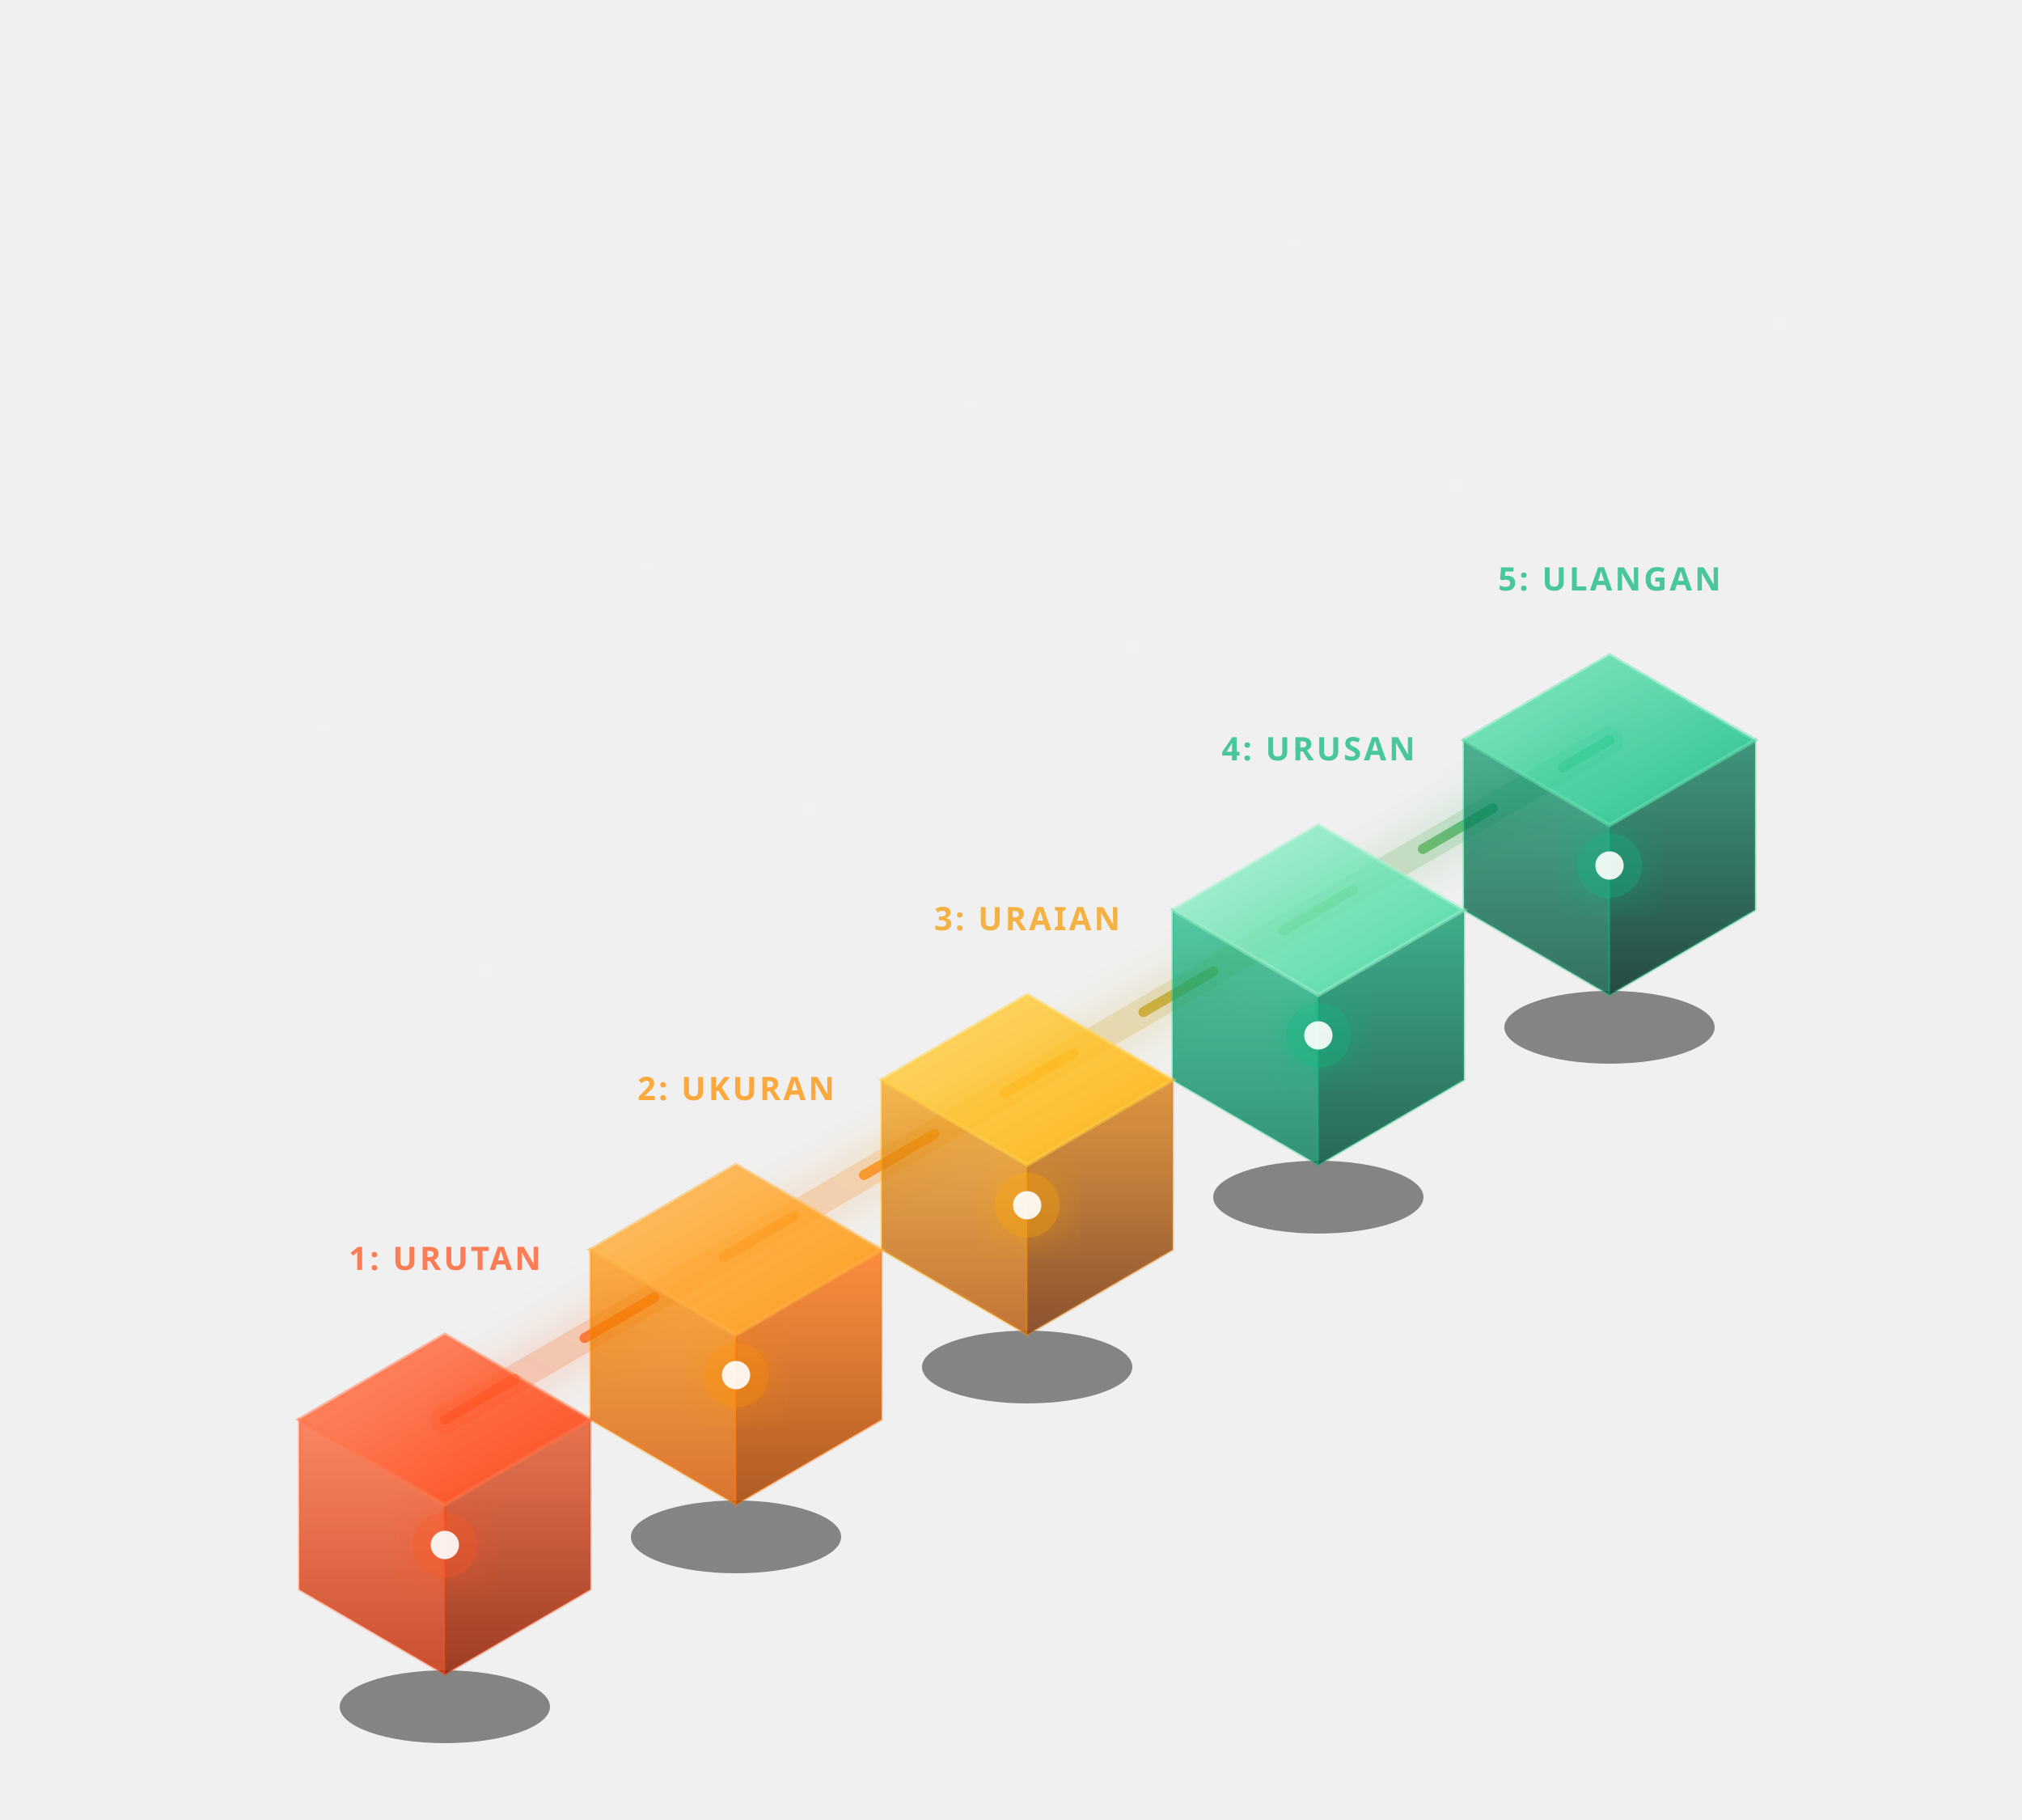
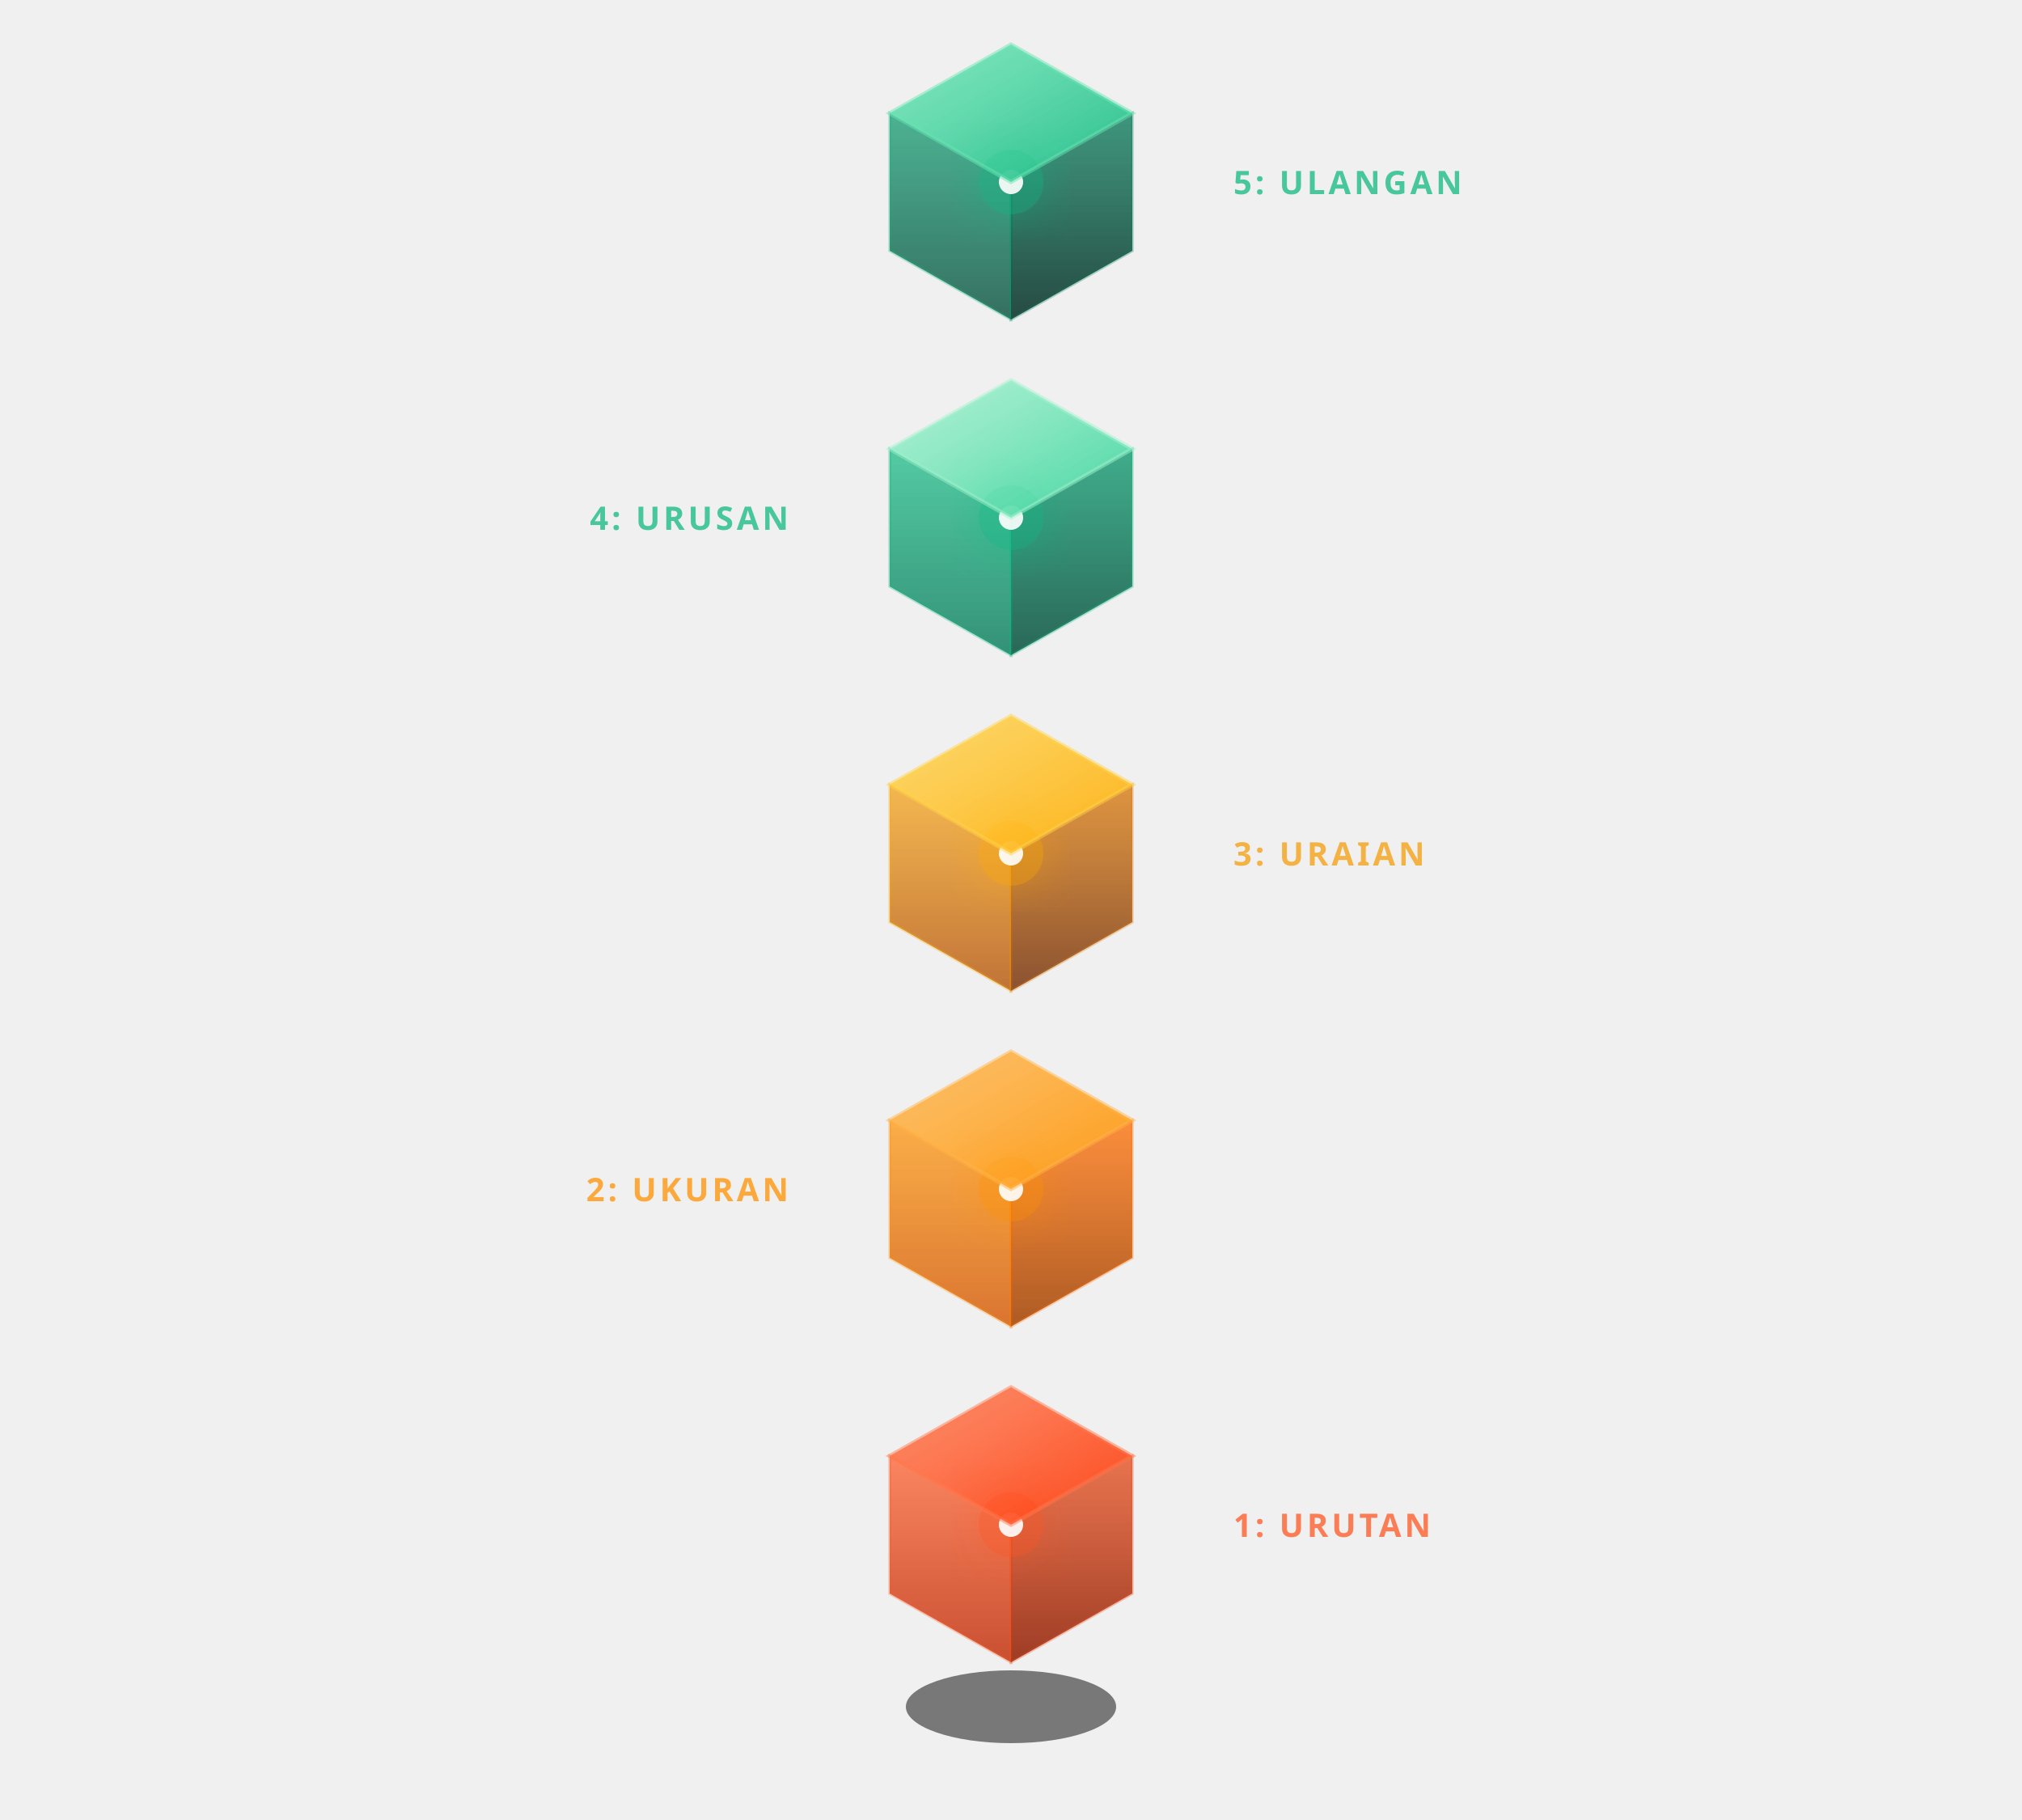
<svg xmlns="http://www.w3.org/2000/svg" width="500" height="450" viewBox="0 0 500 450" fill="none">
  <defs>
    <linearGradient id="top1" x1="0%" y1="0%" x2="100%" y2="100%">
      <stop offset="0%" stop-color="#ff7a50" stop-opacity="0.8" />
      <stop offset="100%" stop-color="#ff3300" stop-opacity="0.9" />
    </linearGradient>
    <linearGradient id="left1" x1="0%" y1="0%" x2="0%" y2="100%">
      <stop offset="0%" stop-color="#ff5722" stop-opacity="0.7" />
      <stop offset="100%" stop-color="#be2600" stop-opacity="0.8" />
    </linearGradient>
    <linearGradient id="right1" x1="0%" y1="0%" x2="0%" y2="100%">
      <stop offset="0%" stop-color="#e64a19" stop-opacity="0.75" />
      <stop offset="100%" stop-color="#8e1c00" stop-opacity="0.85" />
    </linearGradient>
    <linearGradient id="top2" x1="0%" y1="0%" x2="100%" y2="100%">
      <stop offset="0%" stop-color="#ffb74d" stop-opacity="0.8" />
      <stop offset="100%" stop-color="#ff9100" stop-opacity="0.9" />
    </linearGradient>
    <linearGradient id="left2" x1="0%" y1="0%" x2="0%" y2="100%">
      <stop offset="0%" stop-color="#ff9100" stop-opacity="0.7" />
      <stop offset="100%" stop-color="#d35400" stop-opacity="0.8" />
    </linearGradient>
    <linearGradient id="right2" x1="0%" y1="0%" x2="0%" y2="100%">
      <stop offset="0%" stop-color="#ff6d00" stop-opacity="0.75" />
      <stop offset="100%" stop-color="#a04000" stop-opacity="0.85" />
    </linearGradient>
    <linearGradient id="top3" x1="0%" y1="0%" x2="100%" y2="100%">
      <stop offset="0%" stop-color="#ffd54f" stop-opacity="0.8" />
      <stop offset="100%" stop-color="#ffab00" stop-opacity="0.9" />
    </linearGradient>
    <linearGradient id="left3" x1="0%" y1="0%" x2="0%" y2="100%">
      <stop offset="0%" stop-color="#f59e0b" stop-opacity="0.7" />
      <stop offset="100%" stop-color="#b45309" stop-opacity="0.8" />
    </linearGradient>
    <linearGradient id="right3" x1="0%" y1="0%" x2="0%" y2="100%">
      <stop offset="0%" stop-color="#d97706" stop-opacity="0.75" />
      <stop offset="100%" stop-color="#78350f" stop-opacity="0.85" />
    </linearGradient>
    <linearGradient id="top4" x1="0%" y1="0%" x2="100%" y2="100%">
      <stop offset="0%" stop-color="#a7f3d0" stop-opacity="0.8" />
      <stop offset="100%" stop-color="#34d399" stop-opacity="0.9" />
    </linearGradient>
    <linearGradient id="left4" x1="0%" y1="0%" x2="0%" y2="100%">
      <stop offset="0%" stop-color="#10b981" stop-opacity="0.7" />
      <stop offset="100%" stop-color="#047857" stop-opacity="0.8" />
    </linearGradient>
    <linearGradient id="right4" x1="0%" y1="0%" x2="0%" y2="100%">
      <stop offset="0%" stop-color="#059669" stop-opacity="0.75" />
      <stop offset="100%" stop-color="#064e3b" stop-opacity="0.85" />
    </linearGradient>
    <linearGradient id="top5" x1="0%" y1="0%" x2="100%" y2="100%">
      <stop offset="0%" stop-color="#6ee7b7" stop-opacity="0.8" />
      <stop offset="100%" stop-color="#10b981" stop-opacity="0.9" />
    </linearGradient>
    <linearGradient id="left5" x1="0%" y1="0%" x2="0%" y2="100%">
      <stop offset="0%" stop-color="#059669" stop-opacity="0.7" />
      <stop offset="100%" stop-color="#064e3b" stop-opacity="0.8" />
    </linearGradient>
    <linearGradient id="right5" x1="0%" y1="0%" x2="0%" y2="100%">
      <stop offset="0%" stop-color="#047857" stop-opacity="0.75" />
      <stop offset="100%" stop-color="#022c22" stop-opacity="0.85" />
    </linearGradient>
-     <linearGradient id="lineGrad" x1="0%" y1="100%" x2="100%" y2="0%">
+     <linearGradient id="lineGrad" x1="0%" y1="100%" x2="0%" y2="0%">
      <stop offset="0%" stop-color="#ff5722" />
      <stop offset="50%" stop-color="#f59e0b" />
      <stop offset="100%" stop-color="#10b981" />
    </linearGradient>
-     <filter id="glow-orange" x="-30%" y="-30%" width="160%" height="160%">
+     <filter id="glow-orange" x="-40%" y="-40%" width="180%" height="180%">
      <feGaussianBlur stdDeviation="6" result="blur" />
      <feComposite in="SourceGraphic" in2="blur" operator="over" />
    </filter>
-     <filter id="glow-gold" x="-30%" y="-30%" width="160%" height="160%">
+     <filter id="glow-gold" x="-40%" y="-40%" width="180%" height="180%">
      <feGaussianBlur stdDeviation="6" result="blur" />
      <feComposite in="SourceGraphic" in2="blur" operator="over" />
    </filter>
-     <filter id="glow-green" x="-30%" y="-30%" width="160%" height="160%">
+     <filter id="glow-green" x="-40%" y="-40%" width="180%" height="180%">
      <feGaussianBlur stdDeviation="6" result="blur" />
      <feComposite in="SourceGraphic" in2="blur" operator="over" />
    </filter>
  </defs>
  <style>
    /* Styling and Animation Rules inside SVG */
    .cube-group {
      animation: floatCube 4s ease-in-out infinite;
      transform-box: fill-box;
      transform-origin: center;
    }
    
    .cube-1 { animation-delay: 0s; --glow-color: #ff5722; }
    .cube-2 { animation-delay: 0.3s; --glow-color: #ff9100; }
    .cube-3 { animation-delay: 0.6s; --glow-color: #f59e0b; }
    .cube-4 { animation-delay: 0.9s; --glow-color: #10b981; }
    .cube-5 { animation-delay: 1.2s; --glow-color: #10b981; }

    @keyframes floatCube {
      0%, 100% {
        transform: translateY(0);
      }
      50% {
        transform: translateY(-8px);
      }
    }

    .energy-path {
      stroke-dasharray: 20;
      stroke-dashoffset: 40;
-       animation: energyFlow 2.5s linear infinite;
+       animation: energyFlow 2s linear infinite;
    }

    @keyframes energyFlow {
      to {
        stroke-dashoffset: -40;
      }
    }

    .glow-core {
      animation: corePulse 5s ease-in-out infinite;
      transform-box: fill-box;
      transform-origin: center;
    }
    
    .cube-1 .glow-core { animation-delay: 0s; }
    .cube-2 .glow-core { animation-delay: 1s; }
    .cube-3 .glow-core { animation-delay: 2s; }
    .cube-4 .glow-core { animation-delay: 3s; }
    .cube-5 .glow-core { animation-delay: 4s; }

    @keyframes corePulse {
      0%, 100%, 80% {
        opacity: 0.2;
        transform: scale(0.85);
      }
      30%, 55% {
        opacity: 0.95;
        transform: scale(1.15);
      }
    }

    .glass-face {
      transition: all 0.3s ease;
    }

    .cube-group:hover .glass-face {
      stroke-opacity: 0.8;
      fill-opacity: 0.95;
    }

    .cube-face-top {
      animation: topPulse 5s ease-in-out infinite;
    }
    .cube-1 .cube-face-top { animation-delay: 0s; }
    .cube-2 .cube-face-top { animation-delay: 1s; }
    .cube-3 .cube-face-top { animation-delay: 2s; }
    .cube-4 .cube-face-top { animation-delay: 3s; }
    .cube-5 .cube-face-top { animation-delay: 4s; }

    @keyframes topPulse {
      0%, 100%, 80% {
        fill-opacity: 0.7;
      }
      30%, 55% {
        fill-opacity: 0.95;
      }
    }
    
    .cube-text {
-       font-family: 'Outfit', sans-serif;
+       font-family: 'Space Grotesk', sans-serif;
      font-size: 8px;
      font-weight: 700;
-       letter-spacing: 0.08em;
+       letter-spacing: 0.1em;
      opacity: 0.75;
      animation: textPulse 5s ease-in-out infinite;
    }
    .cube-1 .cube-text { fill: #ff5722; animation-delay: 0s; }
    .cube-2 .cube-text { fill: #ff9100; animation-delay: 1s; }
    .cube-3 .cube-text { fill: #f59e0b; animation-delay: 2s; }
    .cube-4 .cube-text { fill: #10b981; animation-delay: 3s; }
    .cube-5 .cube-text { fill: #10b981; animation-delay: 4s; }

    @keyframes textPulse {
      0%, 100%, 80% {
        opacity: 0.6;
        font-size: 8px;
      }
      30%, 55% {
        opacity: 1;
        font-size: 8.5px;
      }
    }
  </style>
-   <g opacity="0.12">
+   <g opacity="0.1">
    <circle cx="80" cy="180" r="1.5" fill="#f3f4f6" />
    <circle cx="160" cy="140" r="1.5" fill="#f3f4f6" />
    <circle cx="240" cy="100" r="1.5" fill="#f3f4f6" />
    <circle cx="320" cy="60" r="1.5" fill="#f3f4f6" />
    <circle cx="120" cy="240" r="1.5" fill="#f3f4f6" />
    <circle cx="200" cy="200" r="1.5" fill="#f3f4f6" />
    <circle cx="280" cy="160" r="1.5" fill="#f3f4f6" />
    <circle cx="360" cy="120" r="1.5" fill="#f3f4f6" />
    <circle cx="440" cy="80" r="1.5" fill="#f3f4f6" />
  </g>
-   <path d="M 50,300 L 450,100 M 50,360 L 450,160 M 50,420 L 450,220 M 50,240 L 450,40" stroke="rgba(255, 255, 255, 0.02)" stroke-width="1" />
-   <path d="M 50,100 L 450,300 M 50,160 L 450,360 M 50,220 L 450,420 M 50,40 L 450,240" stroke="rgba(255, 255, 255, 0.02)" stroke-width="1" />
-   <path class="energy-path" d="M 110,351 L 182,309 L 254,267 L 326,225 L 398,183" stroke="url(#lineGrad)" stroke-width="2.5" stroke-linecap="round" fill="none" opacity="0.8" />
-   <path d="M 110,351 L 182,309 L 254,267 L 326,225 L 398,183" stroke="url(#lineGrad)" stroke-width="7" stroke-linecap="round" fill="none" opacity="0.3" filter="url(#glow-orange)" />
+   <path d="M 50,300 L 450,100 M 50,360 L 450,160 M 50,420 L 450,220 M 50,240 L 450,40" stroke="rgba(255, 255, 255, 0.015)" stroke-width="1" />
+   <path d="M 50,100 L 450,300 M 50,160 L 450,360 M 50,220 L 450,420 M 50,40 L 450,240" stroke="rgba(255, 255, 255, 0.015)" stroke-width="1" />
+   <path class="energy-path" d="M 250,360 L 250,28" stroke="url(#lineGrad)" stroke-width="2.5" stroke-linecap="round" fill="none" opacity="0.8" />
+   <path d="M 250,360 L 250,28" stroke="url(#lineGrad)" stroke-width="8" stroke-linecap="round" fill="none" opacity="0.3" filter="url(#glow-orange)" />
+   <g class="cube-group cube-1">
+     <ellipse cx="250" cy="422" rx="26" ry="9" fill="#000000" opacity="0.5" />
+     <polygon class="glass-face" points="220,360 250,377 250,411 220,394" fill="url(#left1)" stroke="#ff5722" stroke-width="0.7" stroke-opacity="0.3" />
+     <polygon class="glass-face" points="250,377 280,360 280,394 250,411" fill="url(#right1)" stroke="#e64a19" stroke-width="0.7" stroke-opacity="0.3" />
+     <circle class="glow-core" cx="250" cy="377" r="8" fill="#ff5722" opacity="0.4" filter="url(#glow-orange)" />
+     <circle cx="250" cy="377" r="3" fill="#ffffff" opacity="0.9" />
+     <polygon class="glass-face cube-face-top" points="250,343 280,360 250,377 220,360" fill="url(#top1)" stroke="#ff7a50" stroke-width="1" stroke-opacity="0.5" />
+     <text class="cube-text" x="305" y="380" text-anchor="start">1: URUTAN</text>
+   </g>
+   <g class="cube-group cube-2">
+     <polygon class="glass-face" points="220,277 250,294 250,328 220,311" fill="url(#left2)" stroke="#ff9100" stroke-width="0.7" stroke-opacity="0.3" />
+     <polygon class="glass-face" points="250,294 280,277 280,311 250,328" fill="url(#right2)" stroke="#ff6d00" stroke-width="0.7" stroke-opacity="0.3" />
+     <circle class="glow-core" cx="250" cy="294" r="8" fill="#ff9100" opacity="0.4" filter="url(#glow-orange)" />
+     <circle cx="250" cy="294" r="3" fill="#ffffff" opacity="0.9" />
+     <polygon class="glass-face cube-face-top" points="250,260 280,277 250,294 220,277" fill="url(#top2)" stroke="#ffb74d" stroke-width="1" stroke-opacity="0.5" />
+     <text class="cube-text" x="195" y="297" text-anchor="end">2: UKURAN</text>
+   </g>
+   <g class="cube-group cube-3">
+     <polygon class="glass-face" points="220,194 250,211 250,245 220,228" fill="url(#left3)" stroke="#ffab00" stroke-width="0.7" stroke-opacity="0.3" />
+     <polygon class="glass-face" points="250,211 280,194 280,228 250,245" fill="url(#right3)" stroke="#d97706" stroke-width="0.7" stroke-opacity="0.3" />
+     <circle class="glow-core" cx="250" cy="211" r="8" fill="#ffab00" opacity="0.4" filter="url(#glow-gold)" />
+     <circle cx="250" cy="211" r="3" fill="#ffffff" opacity="0.9" />
+     <polygon class="glass-face cube-face-top" points="250,177 280,194 250,211 220,194" fill="url(#top3)" stroke="#ffd54f" stroke-width="1" stroke-opacity="0.5" />
+     <text class="cube-text" x="305" y="214" text-anchor="start">3: URAIAN</text>
+   </g>
+   <g class="cube-group cube-4">
+     <polygon class="glass-face" points="220,111 250,128 250,162 220,145" fill="url(#left4)" stroke="#10b981" stroke-width="0.7" stroke-opacity="0.3" />
+     <polygon class="glass-face" points="250,128 280,111 280,145 250,162" fill="url(#right4)" stroke="#10b981" stroke-width="0.7" stroke-opacity="0.3" />
+     <circle class="glow-core" cx="250" cy="128" r="8" fill="#10b981" opacity="0.4" filter="url(#glow-green)" />
+     <circle cx="250" cy="128" r="3" fill="#ffffff" opacity="0.9" />
+     <polygon class="glass-face cube-face-top" points="250,94 280,111 250,128 220,111" fill="url(#top4)" stroke="#a7f3d0" stroke-width="1" stroke-opacity="0.5" />
+     <text class="cube-text" x="195" y="131" text-anchor="end">4: URUSAN</text>
+   </g>
  <g class="cube-group cube-5">
-     <ellipse cx="398" cy="254" rx="26" ry="9" fill="#000000" opacity="0.45" />
-     <polygon class="glass-face" points="362,183 398,204 398,246 362,225" fill="url(#left5)" stroke="#10b981" stroke-width="0.7" stroke-opacity="0.3" />
-     <polygon class="glass-face" points="398,204 434,183 434,225 398,246" fill="url(#right5)" stroke="#10b981" stroke-width="0.7" stroke-opacity="0.3" />
-     <circle class="glow-core" cx="398" cy="214" r="8" fill="#10b981" opacity="0.4" filter="url(#glow-green)" />
-     <circle cx="398" cy="214" r="3.5" fill="#ffffff" opacity="0.9" />
-     <polygon class="glass-face cube-face-top" points="398,162 434,183 398,204 362,183" fill="url(#top5)" stroke="#6ee7b7" stroke-width="1" stroke-opacity="0.5" />
-     <text class="cube-text" x="398" y="146" text-anchor="middle">5: ULANGAN</text>
-   </g>
-   <g class="cube-group cube-4">
-     <ellipse cx="326" cy="296" rx="26" ry="9" fill="#000000" opacity="0.45" />
-     <polygon class="glass-face" points="290,225 326,246 326,288 290,267" fill="url(#left4)" stroke="#10b981" stroke-width="0.7" stroke-opacity="0.3" />
-     <polygon class="glass-face" points="326,246 362,225 362,267 326,288" fill="url(#right4)" stroke="#10b981" stroke-width="0.7" stroke-opacity="0.3" />
-     <circle class="glow-core" cx="326" cy="256" r="8" fill="#10b981" opacity="0.4" filter="url(#glow-green)" />
-     <circle cx="326" cy="256" r="3.5" fill="#ffffff" opacity="0.9" />
-     <polygon class="glass-face cube-face-top" points="326,204 362,225 326,246 290,225" fill="url(#top4)" stroke="#a7f3d0" stroke-width="1" stroke-opacity="0.5" />
-     <text class="cube-text" x="326" y="188" text-anchor="middle">4: URUSAN</text>
-   </g>
-   <g class="cube-group cube-3">
-     <ellipse cx="254" cy="338" rx="26" ry="9" fill="#000000" opacity="0.45" />
-     <polygon class="glass-face" points="218,267 254,288 254,330 218,309" fill="url(#left3)" stroke="#ffab00" stroke-width="0.7" stroke-opacity="0.3" />
-     <polygon class="glass-face" points="254,288 290,267 290,309 254,330" fill="url(#right3)" stroke="#d97706" stroke-width="0.7" stroke-opacity="0.3" />
-     <circle class="glow-core" cx="254" cy="298" r="8" fill="#ffab00" opacity="0.4" filter="url(#glow-gold)" />
-     <circle cx="254" cy="298" r="3.5" fill="#ffffff" opacity="0.9" />
-     <polygon class="glass-face cube-face-top" points="254,246 290,267 254,288 218,267" fill="url(#top3)" stroke="#ffd54f" stroke-width="1" stroke-opacity="0.5" />
-     <text class="cube-text" x="254" y="230" text-anchor="middle">3: URAIAN</text>
-   </g>
-   <g class="cube-group cube-2">
-     <ellipse cx="182" cy="380" rx="26" ry="9" fill="#000000" opacity="0.45" />
-     <polygon class="glass-face" points="146,309 182,330 182,372 146,351" fill="url(#left2)" stroke="#ff9100" stroke-width="0.7" stroke-opacity="0.3" />
-     <polygon class="glass-face" points="182,330 218,309 218,351 182,372" fill="url(#right2)" stroke="#ff6d00" stroke-width="0.7" stroke-opacity="0.3" />
-     <circle class="glow-core" cx="182" cy="340" r="8" fill="#ff9100" opacity="0.4" filter="url(#glow-orange)" />
-     <circle cx="182" cy="340" r="3.5" fill="#ffffff" opacity="0.9" />
-     <polygon class="glass-face cube-face-top" points="182,288 218,309 182,330 146,309" fill="url(#top2)" stroke="#ffb74d" stroke-width="1" stroke-opacity="0.5" />
-     <text class="cube-text" x="182" y="272" text-anchor="middle">2: UKURAN</text>
-   </g>
-   <g class="cube-group cube-1">
-     <ellipse cx="110" cy="422" rx="26" ry="9" fill="#000000" opacity="0.45" />
-     <polygon class="glass-face" points="74,351 110,372 110,414 74,393" fill="url(#left1)" stroke="#ff5722" stroke-width="0.7" stroke-opacity="0.3" />
-     <polygon class="glass-face" points="110,372 146,351 146,393 110,414" fill="url(#right1)" stroke="#e64a19" stroke-width="0.7" stroke-opacity="0.3" />
-     <circle class="glow-core" cx="110" cy="382" r="8" fill="#ff5722" opacity="0.4" filter="url(#glow-orange)" />
-     <circle cx="110" cy="382" r="3.5" fill="#ffffff" opacity="0.9" />
-     <polygon class="glass-face cube-face-top" points="110,330 146,351 110,372 74,351" fill="url(#top1)" stroke="#ff7a50" stroke-width="1" stroke-opacity="0.5" />
-     <text class="cube-text" x="110" y="314" text-anchor="middle">1: URUTAN</text>
+     <polygon class="glass-face" points="220,28 250,45 250,79 220,62" fill="url(#left5)" stroke="#10b981" stroke-width="0.7" stroke-opacity="0.3" />
+     <polygon class="glass-face" points="250,45 280,28 280,62 250,79" fill="url(#right5)" stroke="#047857" stroke-width="0.7" stroke-opacity="0.3" />
+     <circle class="glow-core" cx="250" cy="45" r="8" fill="#10b981" opacity="0.4" filter="url(#glow-green)" />
+     <circle cx="250" cy="45" r="3" fill="#ffffff" opacity="0.9" />
+     <polygon class="glass-face cube-face-top" points="250,11 280,28 250,45 220,28" fill="url(#top5)" stroke="#6ee7b7" stroke-width="1" stroke-opacity="0.5" />
+     <text class="cube-text" x="305" y="48" text-anchor="start">5: ULANGAN</text>
  </g>
</svg>
